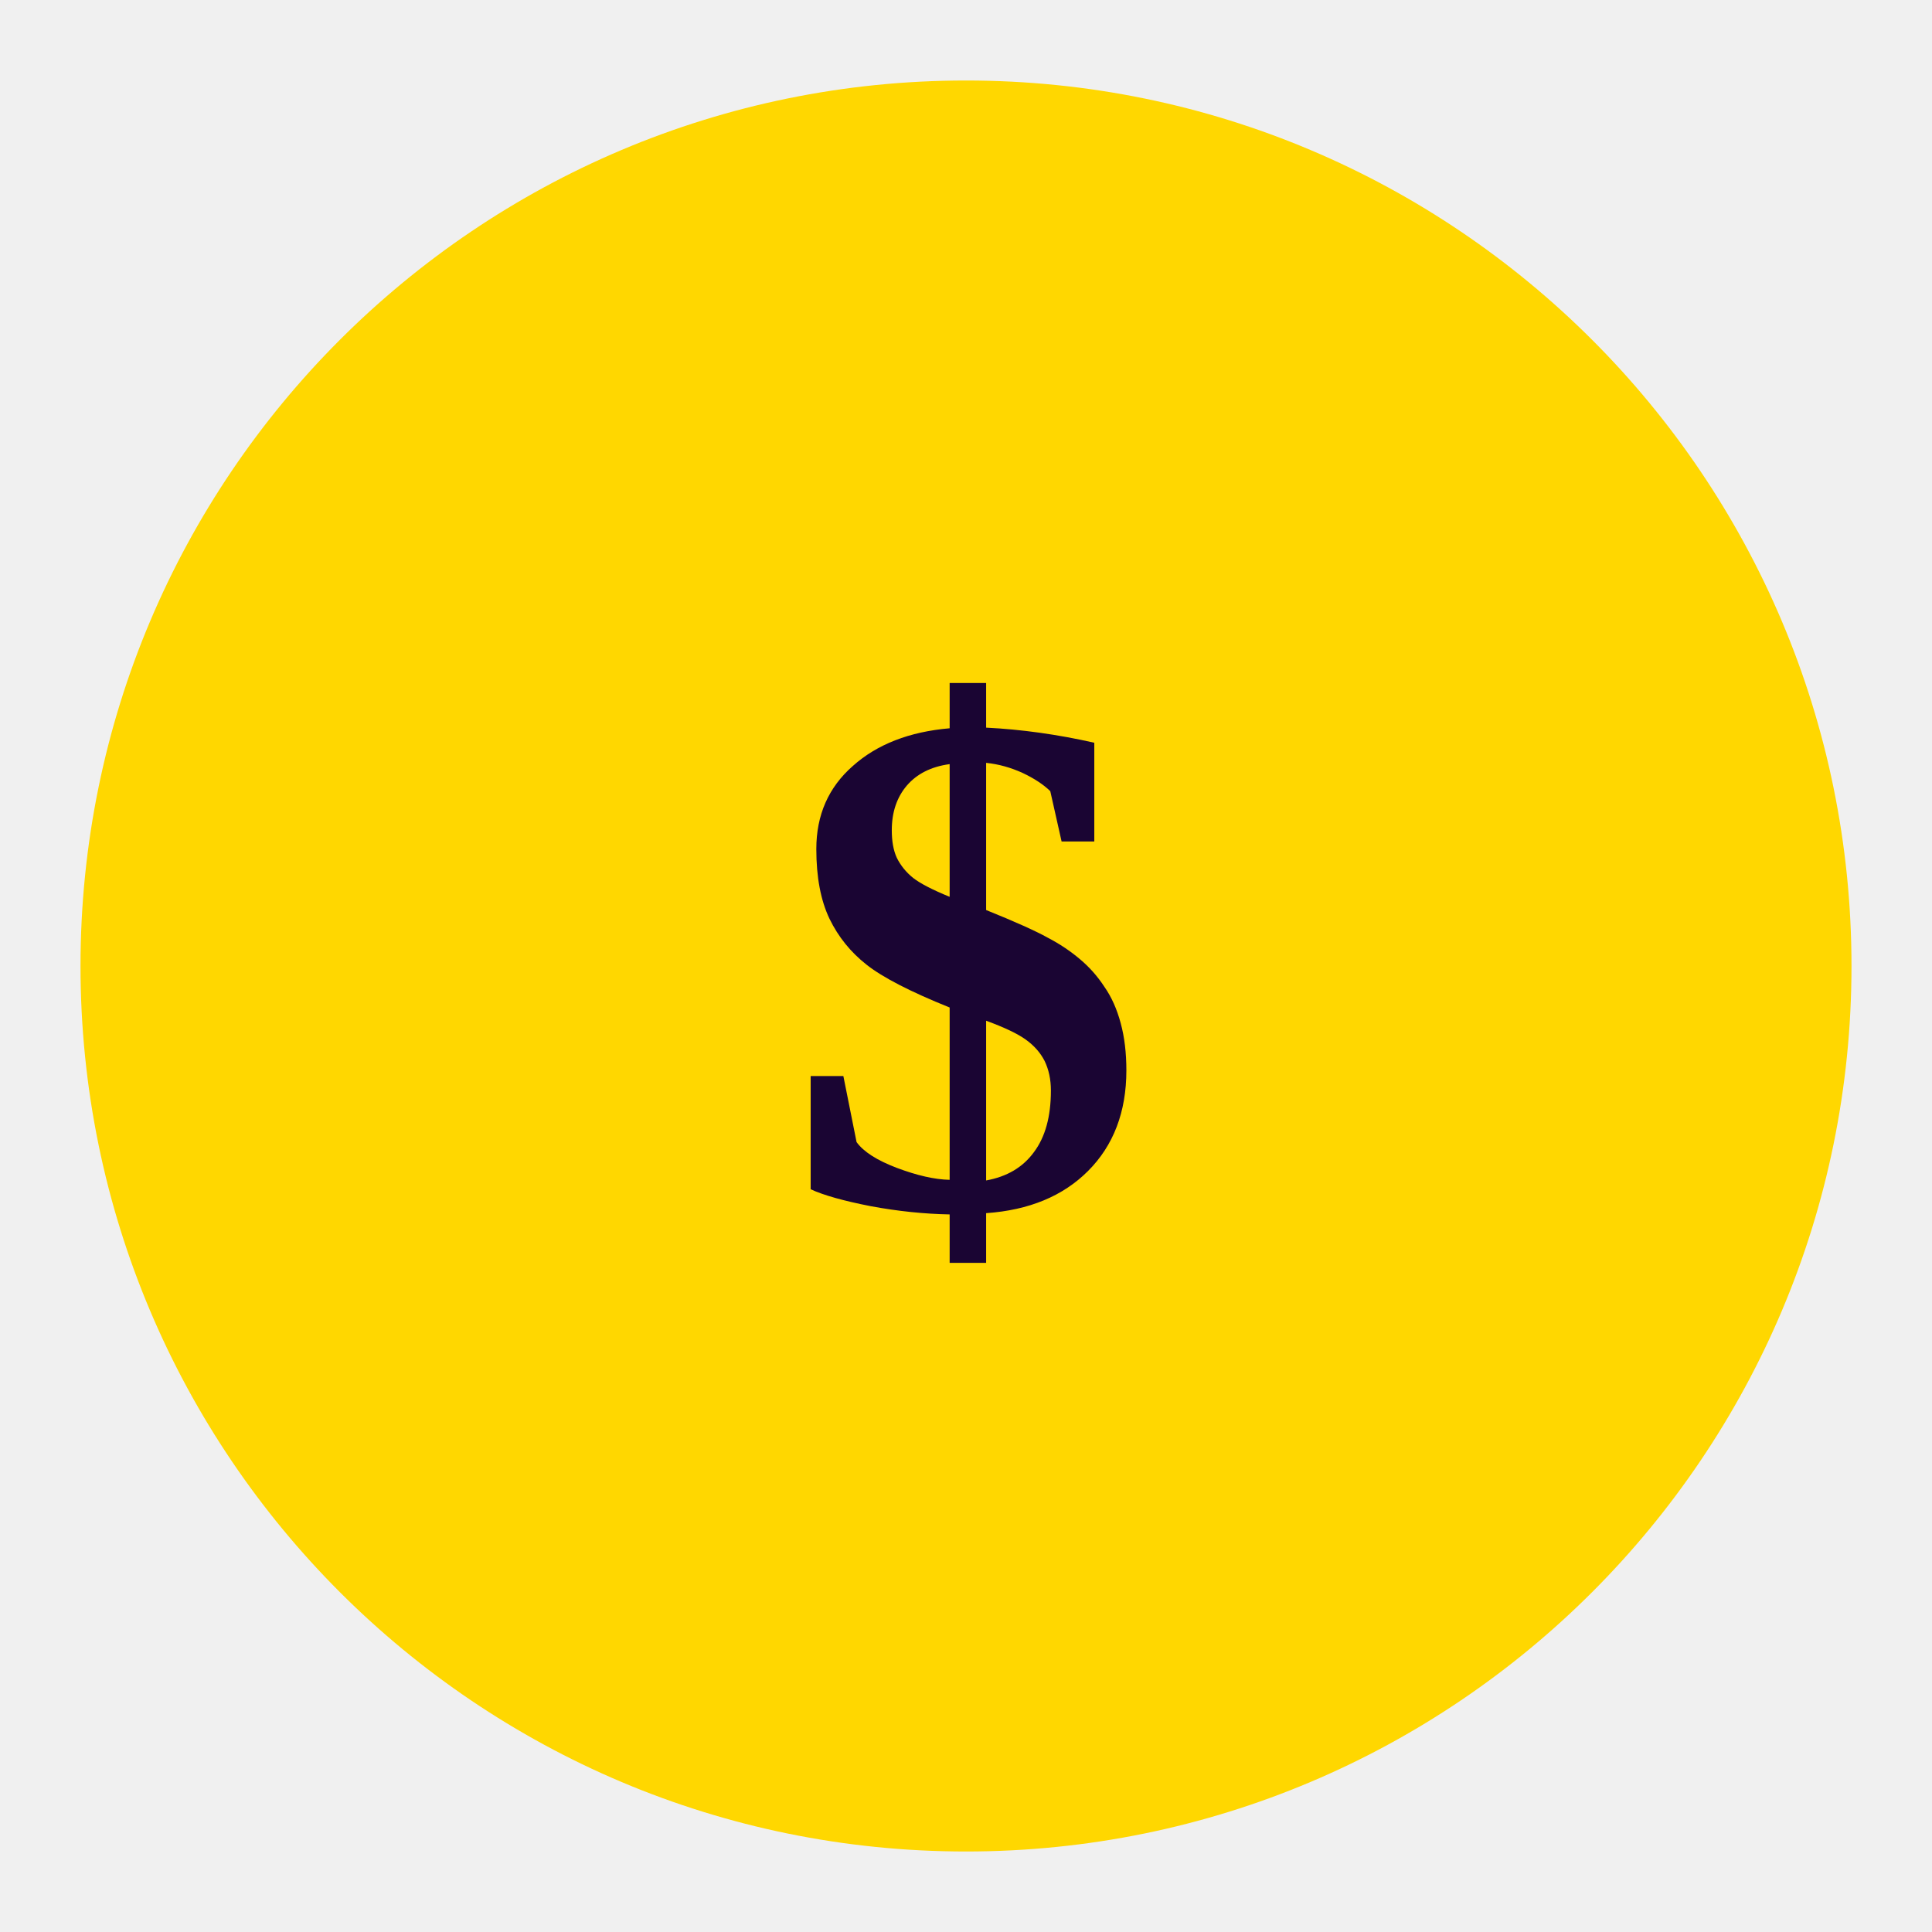
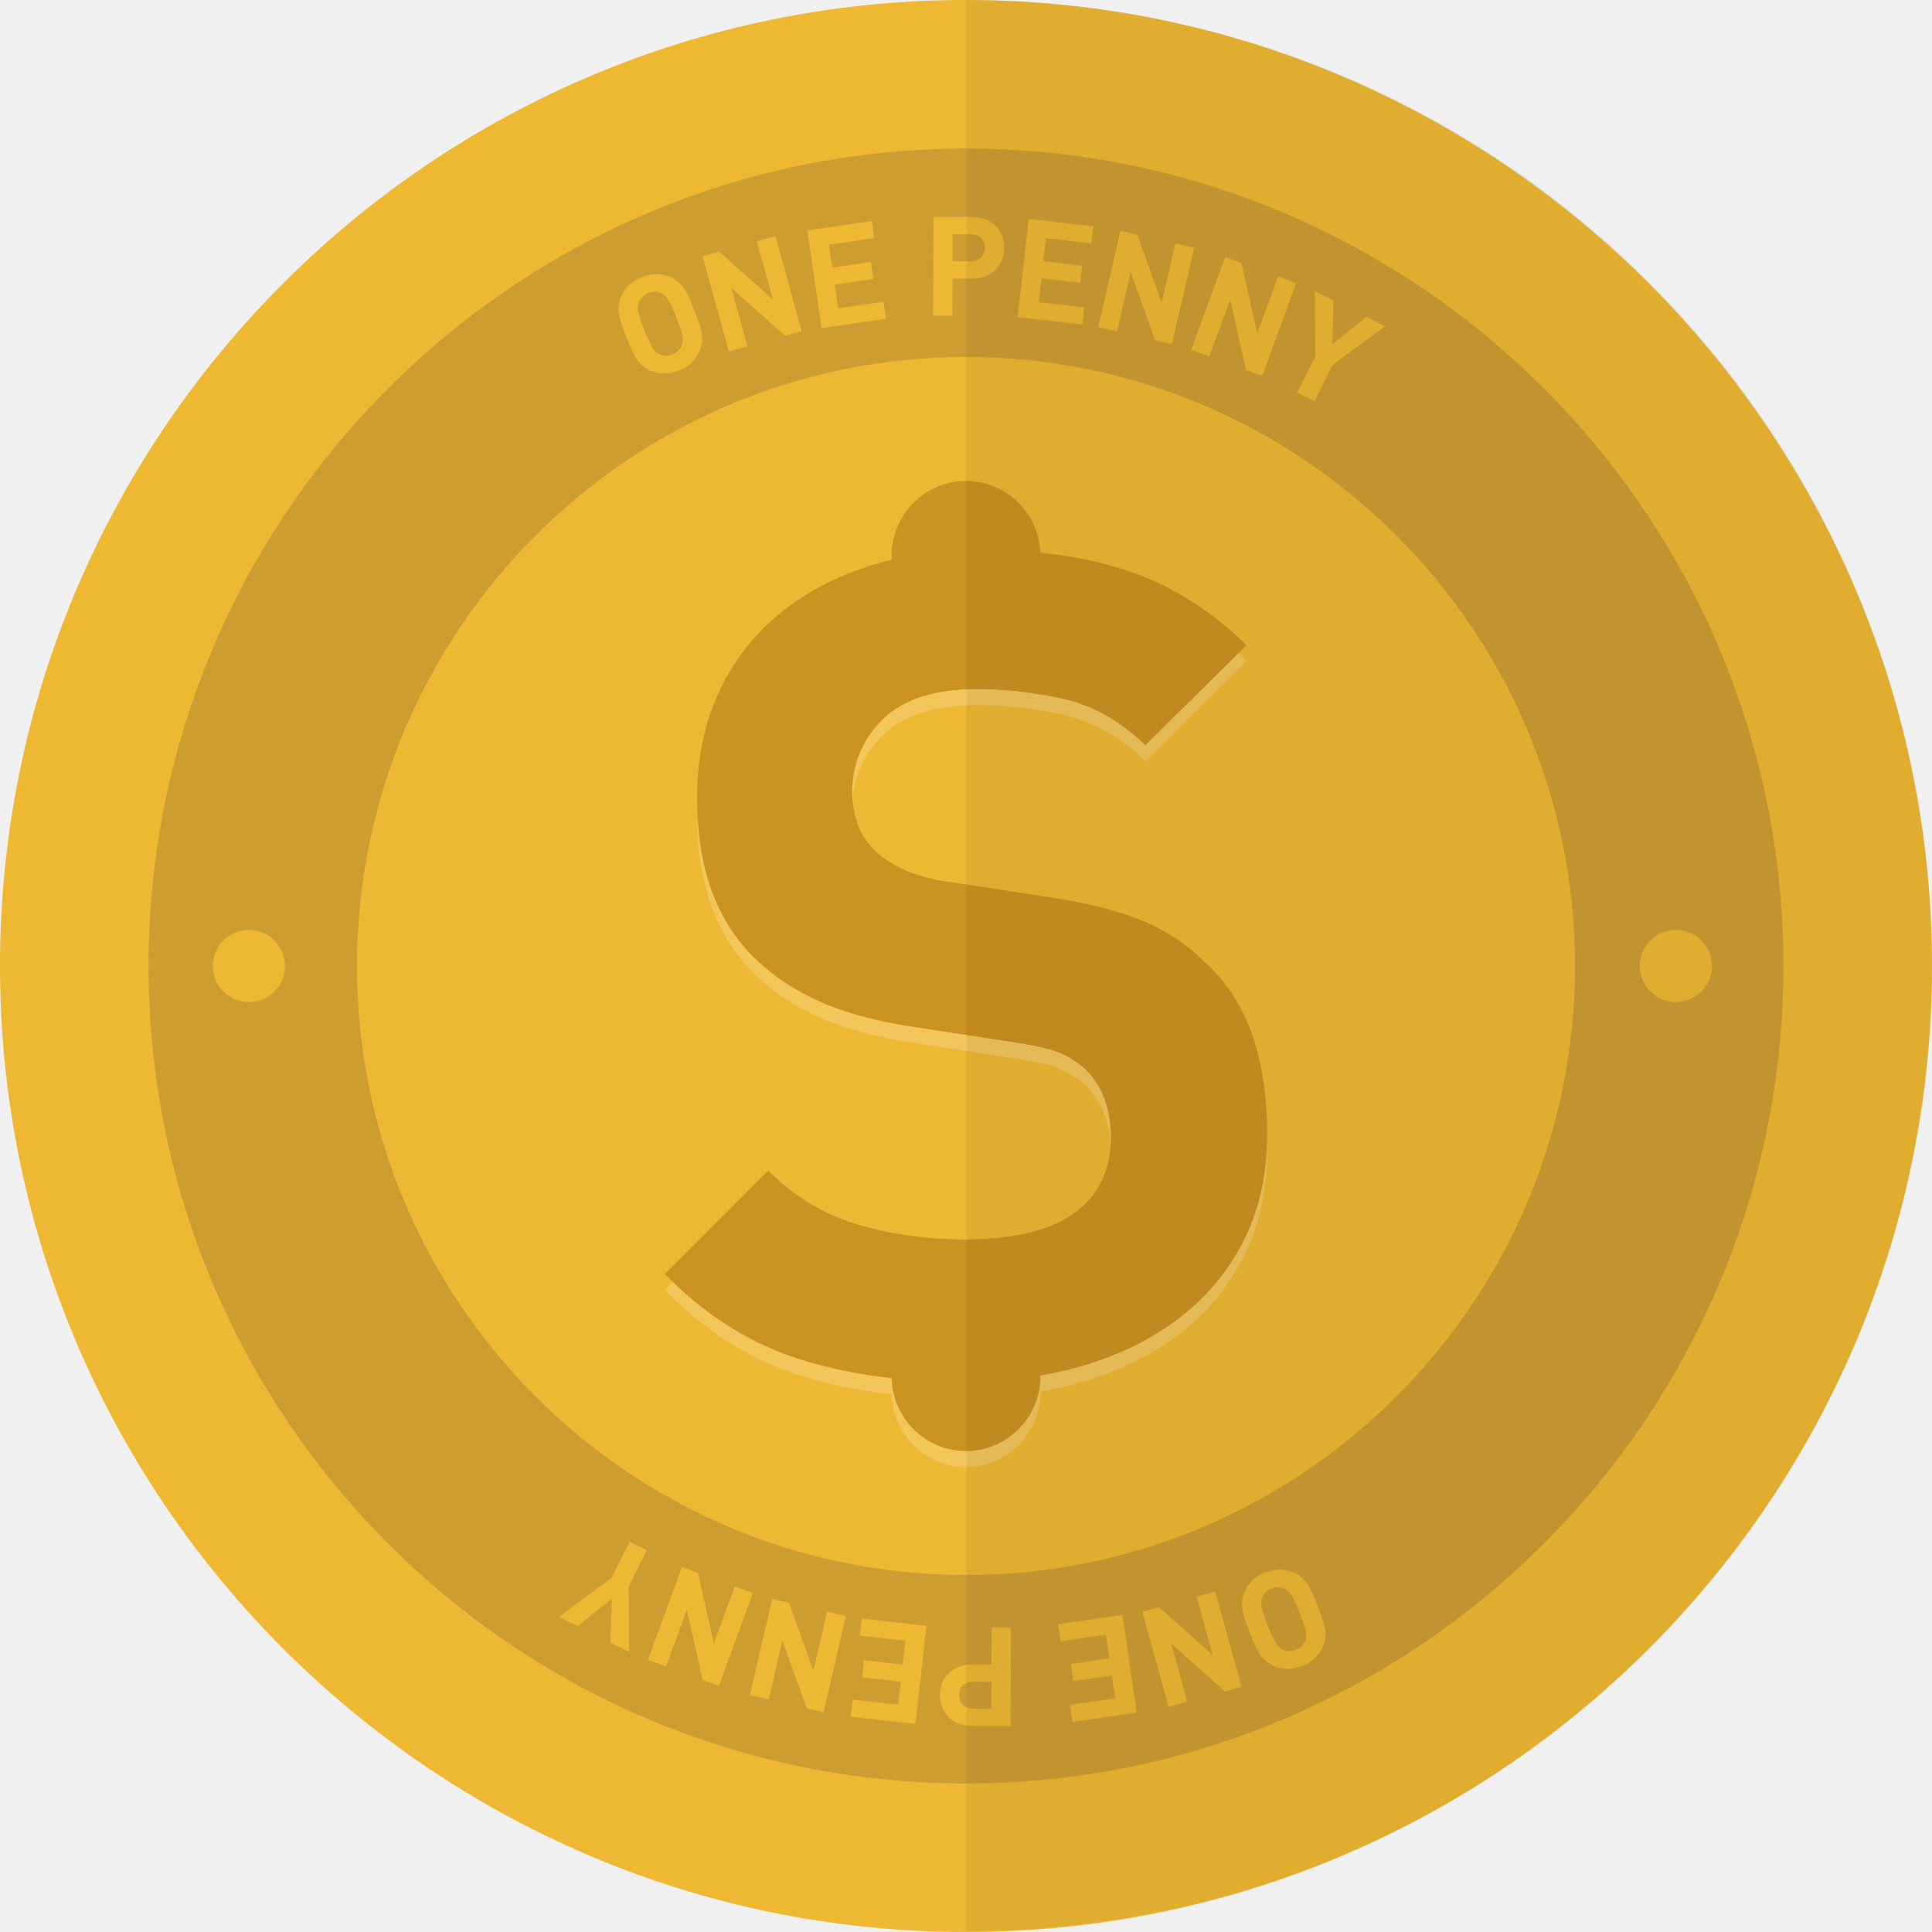
- <svg xmlns="http://www.w3.org/2000/svg" viewBox="0 0 48 48">
-   <circle cx="24" cy="24" r="22" fill="#ffd700" />
-   <text x="24" y="30" text-anchor="middle" font-size="18" font-weight="bold" fill="#1a0533">$</text>
+ <svg xmlns="http://www.w3.org/2000/svg" height="800px" width="800px" version="1.1" id="_x35_" viewBox="0 0 512 512" xml:space="preserve">
+   <g>
+     <g>
+       <path style="fill:#EFB832;" d="M256,512C114.841,512,0,397.159,0,256S114.841,0,256,0s256,114.841,256,256S397.159,512,256,512z" />
+       <g style="opacity:0.2;">
+         <g>
+           <path style="fill:#FFFFFF;" d="M331.858,278.511c-2.639-7.713-6.907-14.208-12.786-19.487      c-4.679-4.679-10.266-8.329-16.762-10.969c-6.496-2.639-14.723-4.679-24.68-6.102l-1.92-0.291l-23.978-3.668      c-4.662-0.6-8.57-1.628-11.723-3.051c-1.32-0.583-2.554-1.234-3.719-1.936c-1.611-0.977-3.051-2.057-4.353-3.24      c-2.245-2.228-3.805-4.662-4.73-7.301c-0.908-2.639-1.371-5.382-1.371-8.227c0-7.524,2.691-13.968,8.073-19.35      c0.737-0.737,1.525-1.423,2.382-2.04c5.348-4.028,12.94-6.033,22.761-6.033c5.33,0,10.883,0.48,16.659,1.457      c1.936,0.326,3.891,0.703,5.879,1.131c7.918,1.731,15.237,5.844,21.938,12.34l26.806-26.514      c-9.341-9.135-19.59-15.631-30.765-19.487c-7.164-2.468-15.133-4.165-23.875-5.039c-4.884-0.514-10.026-0.754-15.425-0.754      c-8.638,0-16.642,0.874-23.978,2.639c-2.657,0.634-5.227,1.371-7.713,2.245c-9.341,3.24-17.259,7.764-23.755,13.54      c-6.496,5.793-11.484,12.7-14.928,20.721c-3.462,8.021-5.176,16.917-5.176,26.669c0,18.476,5.176,32.702,15.528,42.642      c4.885,4.679,10.66,8.484,17.362,11.432c5.296,2.314,11.5,4.165,18.681,5.519c1.937,0.377,3.925,0.72,5.999,1.028l25.897,3.959      c2.913,0.428,5.416,0.891,7.524,1.371c1.868,0.446,3.428,0.891,4.662,1.371c2.639,1.011,5.073,2.537,7.318,4.559      c4.456,4.473,6.701,10.472,6.701,17.979c0,8.741-3.256,15.442-9.752,20.104c-2.502,1.817-5.484,3.274-8.929,4.37      c-5.484,1.765-12.151,2.639-20.018,2.639c-6.684,0-13.163-0.6-19.402-1.8c-3.034-0.583-5.999-1.303-8.929-2.159      c-8.929-2.639-16.848-7.404-23.755-14.311l-27.423,27.405c10.558,10.78,22.281,18.236,35.187,22.401      c7.678,2.485,15.991,4.216,24.938,5.21c6.067,0.686,12.443,1.029,19.093,1.029c7.061,0,13.831-0.566,20.31-1.714      c3.942-0.686,7.781-1.594,11.517-2.708c9.855-2.931,18.373-7.198,25.589-12.786c7.216-5.587,12.854-12.443,16.917-20.567      c4.062-8.124,6.085-17.465,6.085-28.022C335.817,294.964,334.497,286.24,331.858,278.511z" />
+         </g>
+         <path style="fill:#FFFFFF;" d="M275.71,151.407v36.866c-5.776-0.977-11.329-1.457-16.659-1.457     c-9.821,0-17.413,2.005-22.761,6.033v-41.442c0-10.849,8.878-19.71,19.71-19.71c5.416,0,10.352,2.211,13.917,5.793     c3.428,3.411,5.605,8.073,5.776,13.214C275.71,150.944,275.71,151.167,275.71,151.407z" />
+         <path style="fill:#FFFFFF;" d="M275.71,241.662v40.054c-2.108-0.48-4.61-0.943-7.524-1.371l-25.897-3.959     c-2.074-0.309-4.062-0.651-5.999-1.028v-42.351c1.165,0.703,2.399,1.354,3.719,1.936c3.154,1.423,7.061,2.451,11.723,3.051     L275.71,241.662z" />
+         <path style="fill:#FFFFFF;" d="M255.692,332.739c7.867,0,14.534-0.874,20.018-2.639v38.974c0,10.832-8.861,19.71-19.71,19.71     c-10.695,0-19.487-8.655-19.693-19.299c-0.017-0.137-0.017-0.274-0.017-0.411v-38.135     C242.529,332.139,249.007,332.739,255.692,332.739z" />
+       </g>
+       <g style="opacity:0.5;">
+         <path style="fill:#AE8132;" d="M256.001,472.633c-119.452,0-216.633-97.181-216.633-216.633s97.18-216.633,216.633-216.633     c119.452,0,216.633,97.18,216.633,216.633S375.453,472.633,256.001,472.633z M256.001,94.604     c-88.994,0-161.396,72.402-161.396,161.396s72.402,161.396,161.396,161.396c88.994,0,161.396-72.402,161.396-161.396     S344.994,94.604,256.001,94.604z" />
+       </g>
+       <g>
+         <path style="fill:#EFB832;" d="M184,82.265c0.458,1.164,0.856,2.222,1.187,3.17c0.334,0.946,0.576,1.846,0.725,2.697     c0.15,0.847,0.19,1.669,0.117,2.461c-0.069,0.789-0.291,1.617-0.664,2.474c-0.497,1.144-1.183,2.144-2.057,3.002     c-0.874,0.854-2.02,1.563-3.434,2.118c-1.411,0.555-2.736,0.819-3.972,0.791c-1.236-0.028-2.425-0.287-3.572-0.786     c-0.855-0.376-1.579-0.827-2.17-1.359c-0.593-0.529-1.119-1.161-1.572-1.89c-0.461-0.729-0.888-1.553-1.29-2.473     c-0.405-0.924-0.833-1.965-1.291-3.129c-0.456-1.162-0.851-2.217-1.183-3.166c-0.336-0.95-0.582-1.846-0.745-2.692     c-0.16-0.841-0.208-1.661-0.134-2.453c0.069-0.791,0.293-1.617,0.664-2.474c0.499-1.144,1.189-2.146,2.077-3.009     c0.885-0.861,2.034-1.568,3.45-2.123c1.414-0.558,2.733-0.819,3.957-0.786c1.221,0.031,2.408,0.295,3.552,0.791     c0.857,0.373,1.581,0.829,2.172,1.359c0.591,0.532,1.118,1.161,1.59,1.884c0.469,0.724,0.905,1.548,1.307,2.466     C183.114,80.06,183.547,81.104,184,82.265z M179.247,84.134c-0.458-1.162-0.86-2.116-1.204-2.861     c-0.347-0.745-0.665-1.35-0.954-1.817c-0.289-0.467-0.566-0.825-0.836-1.07c-0.27-0.253-0.567-0.459-0.893-0.619     c-0.495-0.255-1.047-0.396-1.653-0.437c-0.608-0.039-1.241,0.074-1.902,0.336c-0.66,0.257-1.205,0.611-1.622,1.05     c-0.419,0.444-0.736,0.926-0.947,1.457c-0.128,0.343-0.208,0.697-0.233,1.062c-0.028,0.365,0.011,0.817,0.117,1.356     c0.108,0.538,0.294,1.195,0.559,1.973c0.268,0.778,0.629,1.749,1.088,2.912c0.456,1.162,0.851,2.119,1.187,2.867     c0.334,0.753,0.645,1.354,0.929,1.81s0.559,0.807,0.826,1.055c0.272,0.252,0.569,0.454,0.898,0.618     c0.514,0.241,1.08,0.39,1.694,0.438c0.611,0.05,1.246-0.056,1.91-0.318c0.659-0.26,1.198-0.613,1.612-1.068     c0.412-0.453,0.715-0.941,0.904-1.461c0.13-0.341,0.208-0.695,0.236-1.06c0.026-0.367-0.009-0.813-0.112-1.34     c-0.101-0.525-0.279-1.177-0.534-1.961C180.059,86.273,179.704,85.297,179.247,84.134z" />
+         <path style="fill:#EFB832;" d="M208.075,89.001l-14.273-12.715l4.284,15.481l-4.922,1.363l-6.984-25.224l4.395-1.215     l14.263,12.682l-4.276-15.446l4.927-1.361l6.981,25.22L208.075,89.001z" />
+         <path style="fill:#EFB832;" d="M217.723,86.957l-3.763-25.9l17.059-2.478l0.655,4.511l-12.002,1.744l0.88,6.072l10.224-1.482     l0.652,4.506l-10.219,1.486l0.915,6.295l12.004-1.744l0.657,4.508L217.723,86.957z" />
+         <path style="fill:#EFB832;" d="M266.141,65.704c-0.005,1.105-0.205,2.15-0.602,3.141c-0.396,0.993-0.962,1.859-1.7,2.604     c-0.738,0.744-1.649,1.33-2.728,1.753c-1.081,0.428-2.293,0.637-3.638,0.632l-5.039-0.022l-0.038,9.852l-5.108-0.018     l0.101-26.174l10.144,0.04c1.348,0.005,2.562,0.224,3.64,0.657c1.076,0.431,1.979,1.026,2.712,1.774     c0.731,0.752,1.293,1.624,1.68,2.617C265.954,63.557,266.144,64.599,266.141,65.704z M261.031,65.686     c0.006-1.078-0.329-1.95-1-2.613c-0.671-0.665-1.596-1.002-2.771-1.003l-4.78-0.02l-0.026,7.165l4.78,0.02     c1.173,0.004,2.101-0.316,2.776-0.962C260.685,67.627,261.027,66.764,261.031,65.686z" />
+         <path style="fill:#EFB832;" d="M269.683,84.046l2.934-26.005l17.129,1.93l-0.51,4.529l-12.054-1.357l-0.686,6.1l10.263,1.155     l-0.512,4.531l-10.264-1.158l-0.712,6.319l12.054,1.357l-0.51,4.531L269.683,84.046z" />
+         <path style="fill:#EFB832;" d="M306.119,90.148l-6.472-17.989l-3.624,15.652l-4.979-1.154l5.906-25.498l4.439,1.029l6.484,17.953     l3.615-15.613l4.979,1.154l-5.904,25.496L306.119,90.148z" />
+         <path style="fill:#EFB832;" d="M330.211,98.029l-4.201-18.647l-5.531,15.08l-4.798-1.762l9.015-24.567l4.277,1.571l4.212,18.615     l5.521-15.048l4.796,1.762l-9.015,24.572L330.211,98.029z" />
+         <path style="fill:#EFB832;" d="M353.133,96.742l-4.795,9.6l-4.539-2.264l4.795-9.604l-0.141-17.323l4.964,2.478l-0.337,11.622     l9.022-7.288l4.964,2.478L353.133,96.742z" />
+       </g>
+       <g>
+         <path style="fill:#EFB832;" d="M331.201,432.648c-0.458-1.165-0.856-2.222-1.187-3.17c-0.334-0.946-0.576-1.846-0.725-2.697     c-0.149-0.846-0.19-1.669-0.117-2.46c0.069-0.789,0.291-1.617,0.664-2.475c0.497-1.144,1.183-2.144,2.057-3.002     c0.874-0.854,2.02-1.563,3.434-2.118c1.412-0.555,2.736-0.819,3.972-0.791c1.237,0.028,2.425,0.287,3.572,0.786     c0.855,0.376,1.579,0.827,2.17,1.359c0.593,0.529,1.118,1.161,1.572,1.89c0.461,0.729,0.888,1.553,1.29,2.473     c0.405,0.924,0.832,1.965,1.291,3.129c0.456,1.162,0.851,2.217,1.183,3.165c0.336,0.95,0.582,1.846,0.745,2.692     c0.16,0.841,0.208,1.661,0.134,2.453c-0.069,0.792-0.293,1.617-0.664,2.474c-0.499,1.144-1.189,2.146-2.077,3.01     c-0.885,0.861-2.034,1.568-3.45,2.123c-1.414,0.558-2.733,0.819-3.957,0.786c-1.221-0.031-2.408-0.294-3.552-0.792     c-0.857-0.373-1.582-0.829-2.172-1.359c-0.591-0.532-1.119-1.161-1.59-1.884c-0.469-0.724-0.905-1.548-1.307-2.466     C332.087,434.852,331.655,433.808,331.201,432.648z M335.954,430.778c0.458,1.162,0.86,2.116,1.204,2.861     c0.347,0.745,0.665,1.35,0.954,1.817c0.289,0.467,0.566,0.825,0.836,1.071c0.27,0.253,0.567,0.459,0.893,0.619     c0.495,0.256,1.047,0.396,1.653,0.437c0.608,0.039,1.241-0.073,1.902-0.336c0.659-0.257,1.204-0.611,1.622-1.05     c0.42-0.444,0.736-0.926,0.947-1.457c0.128-0.343,0.208-0.697,0.234-1.062c0.028-0.365-0.011-0.817-0.117-1.355     c-0.108-0.539-0.294-1.195-0.559-1.973c-0.267-0.778-0.629-1.749-1.088-2.912c-0.456-1.162-0.851-2.119-1.187-2.867     c-0.334-0.753-0.645-1.353-0.929-1.81c-0.284-0.456-0.559-0.807-0.826-1.055c-0.272-0.252-0.569-0.454-0.898-0.618     c-0.514-0.241-1.08-0.39-1.694-0.438c-0.611-0.05-1.246,0.056-1.91,0.318c-0.659,0.26-1.198,0.613-1.612,1.068     c-0.412,0.453-0.715,0.941-0.905,1.461c-0.13,0.341-0.208,0.695-0.236,1.06c-0.026,0.367,0.009,0.813,0.112,1.34     c0.101,0.525,0.279,1.177,0.534,1.961C335.143,428.639,335.498,429.616,335.954,430.778z" />
+         <path style="fill:#EFB832;" d="M307.126,425.912l14.273,12.715l-4.284-15.481l4.922-1.363l6.984,25.224l-4.395,1.215     l-14.263-12.682l4.276,15.446l-4.927,1.361l-6.981-25.22L307.126,425.912z" />
+         <path style="fill:#EFB832;" d="M297.479,427.955l3.763,25.9l-17.059,2.478l-0.655-4.511l12.002-1.744l-0.88-6.072l-10.224,1.482     l-0.652-4.506l10.219-1.486l-0.915-6.295l-12.004,1.744l-0.657-4.508L297.479,427.955z" />
+         <path style="fill:#EFB832;" d="M249.06,449.208c0.005-1.105,0.205-2.15,0.602-3.141c0.396-0.993,0.962-1.859,1.7-2.603     c0.738-0.744,1.649-1.33,2.728-1.753c1.081-0.428,2.293-0.637,3.638-0.632l5.038,0.022l0.038-9.852l5.108,0.018l-0.101,26.174     l-10.144-0.04c-1.348-0.005-2.562-0.224-3.64-0.657c-1.076-0.431-1.979-1.026-2.712-1.774c-0.731-0.752-1.293-1.624-1.68-2.617     C249.248,451.355,249.058,450.313,249.06,449.208z M254.171,449.226c-0.006,1.078,0.329,1.95,1,2.613     c0.671,0.665,1.596,1.001,2.771,1.003l4.78,0.02l0.026-7.165l-4.78-0.02c-1.172-0.004-2.101,0.316-2.776,0.962     C254.516,447.285,254.174,448.148,254.171,449.226z" />
+         <path style="fill:#EFB832;" d="M245.519,430.866l-2.934,26.005l-17.129-1.93l0.51-4.529l12.054,1.357l0.686-6.1l-10.264-1.155     l0.512-4.531l10.264,1.158l0.712-6.319l-12.054-1.357l0.51-4.531L245.519,430.866z" />
+         <path style="fill:#EFB832;" d="M209.083,424.764l6.472,17.989l3.624-15.652l4.979,1.154l-5.906,25.498l-4.439-1.029     l-6.484-17.953l-3.615,15.613l-4.979-1.154l5.904-25.496L209.083,424.764z" />
+         <path style="fill:#EFB832;" d="M184.991,416.883l4.2,18.647l5.531-15.08l4.798,1.762l-9.015,24.567l-4.277-1.571l-4.213-18.616     l-5.521,15.048l-4.796-1.762l9.015-24.572L184.991,416.883z" />
+         <path style="fill:#EFB832;" d="M162.068,418.17l4.795-9.6l4.539,2.264l-4.795,9.604l0.141,17.323l-4.964-2.478l0.337-11.622     l-9.022,7.288l-4.964-2.478L162.068,418.17z" />
+       </g>
+       <g>
+         <g>
+           <path style="fill:#CC9322;" d="M331.858,274.27c-2.639-7.713-6.907-14.208-12.786-19.487      c-4.679-4.679-10.266-8.329-16.762-10.969c-6.496-2.639-14.723-4.679-24.68-6.102l-1.92-0.292l-23.978-3.668      c-4.662-0.6-8.57-1.628-11.723-3.051c-1.32-0.583-2.554-1.234-3.719-1.936c-1.611-0.977-3.051-2.057-4.353-3.24      c-2.245-2.228-3.805-4.662-4.73-7.301c-0.908-2.639-1.371-5.382-1.371-8.227c0-7.524,2.691-13.968,8.073-19.35      c0.737-0.737,1.525-1.423,2.382-2.04c5.348-4.028,12.94-6.033,22.761-6.033c5.33,0,10.883,0.48,16.659,1.457      c1.936,0.326,3.891,0.703,5.879,1.131c7.918,1.731,15.237,5.844,21.938,12.34l26.806-26.514      c-9.341-9.135-19.59-15.631-30.765-19.487c-7.164-2.468-15.133-4.165-23.875-5.039c-4.884-0.514-10.026-0.754-15.425-0.754      c-8.638,0-16.642,0.874-23.978,2.64c-2.657,0.634-5.227,1.371-7.713,2.245c-9.341,3.239-17.259,7.764-23.755,13.54      c-6.496,5.793-11.484,12.7-14.928,20.721c-3.462,8.021-5.176,16.917-5.176,26.669c0,18.476,5.176,32.701,15.528,42.642      c4.885,4.679,10.66,8.484,17.362,11.432c5.296,2.314,11.5,4.165,18.681,5.519c1.937,0.377,3.925,0.72,5.999,1.028l25.897,3.959      c2.913,0.428,5.416,0.891,7.524,1.371c1.868,0.446,3.428,0.891,4.662,1.371c2.639,1.011,5.073,2.537,7.318,4.559      c4.456,4.474,6.701,10.472,6.701,17.979c0,8.741-3.256,15.442-9.752,20.104c-2.502,1.817-5.484,3.274-8.929,4.37      c-5.484,1.765-12.151,2.639-20.018,2.639c-6.684,0-13.163-0.6-19.402-1.8c-3.034-0.583-5.999-1.303-8.929-2.16      c-8.929-2.639-16.848-7.404-23.755-14.311l-27.423,27.405c10.558,10.78,22.281,18.236,35.187,22.401      c7.678,2.485,15.991,4.216,24.938,5.21c6.067,0.686,12.443,1.029,19.093,1.029c7.061,0,13.831-0.566,20.31-1.714      c3.942-0.686,7.781-1.594,11.517-2.708c9.855-2.931,18.373-7.198,25.589-12.786c7.216-5.587,12.854-12.443,16.917-20.567      c4.062-8.124,6.085-17.465,6.085-28.022C335.817,290.724,334.497,282,331.858,274.27z" />
+         </g>
+         <path style="fill:#CC9322;" d="M275.71,147.167v36.866c-5.776-0.977-11.329-1.457-16.659-1.457     c-9.821,0-17.413,2.005-22.761,6.033v-41.442c0-10.849,8.878-19.71,19.71-19.71c5.416,0,10.352,2.211,13.917,5.793     c3.428,3.411,5.605,8.072,5.776,13.214C275.71,146.704,275.71,146.927,275.71,147.167z" />
+         <path style="fill:#CC9322;" d="M275.71,237.421v40.054c-2.108-0.48-4.61-0.943-7.524-1.371l-25.897-3.959     c-2.074-0.309-4.062-0.651-5.999-1.028v-42.351c1.165,0.703,2.399,1.354,3.719,1.936c3.154,1.423,7.061,2.451,11.723,3.051     L275.71,237.421z" />
+         <path style="fill:#CC9322;" d="M255.692,328.498c7.867,0,14.534-0.874,20.018-2.639v38.974c0,10.832-8.861,19.71-19.71,19.71     c-10.695,0-19.487-8.655-19.693-19.299c-0.017-0.137-0.017-0.274-0.017-0.411v-38.134     C242.529,327.898,249.007,328.498,255.692,328.498z" />
+       </g>
+       <g>
+         <circle style="fill:#EFB832;" cx="65.963" cy="256" r="9.56" />
+         <circle style="fill:#EFB832;" cx="444.121" cy="256" r="9.56" />
+       </g>
+     </g>
+     <path style="opacity:0.06;fill:#040000;" d="M256.12,511.759c65.556,0,131.113-24.952,181.02-74.859   c99.814-99.814,99.814-262.225,0-362.038C387.232,24.953,321.676,0,256.12,0L256.12,511.759z" />
+   </g>
</svg>
